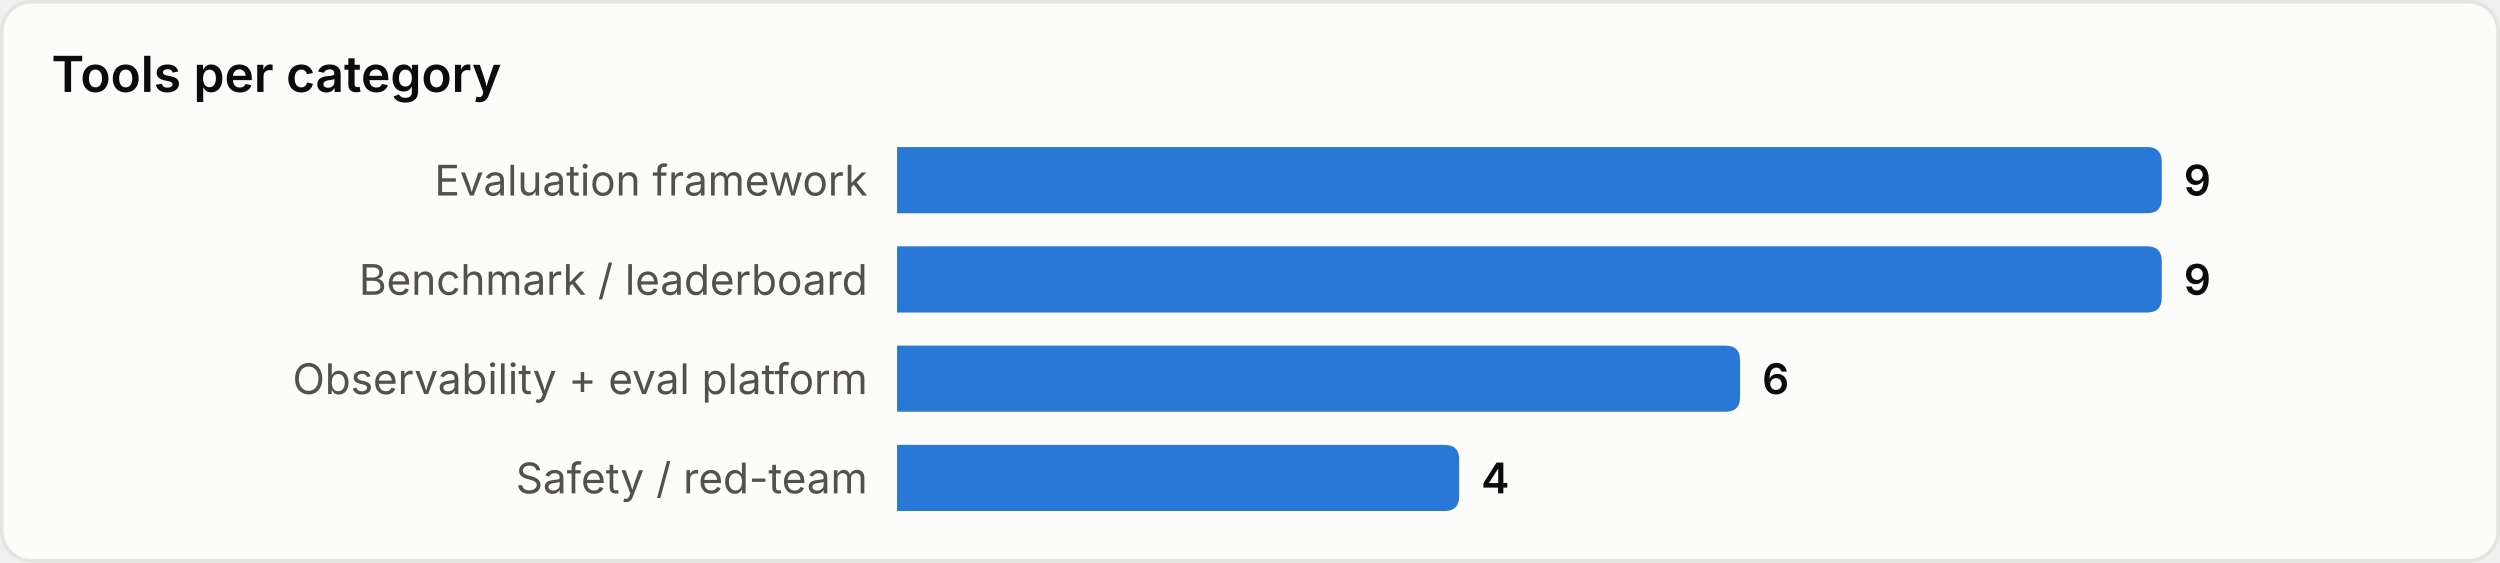
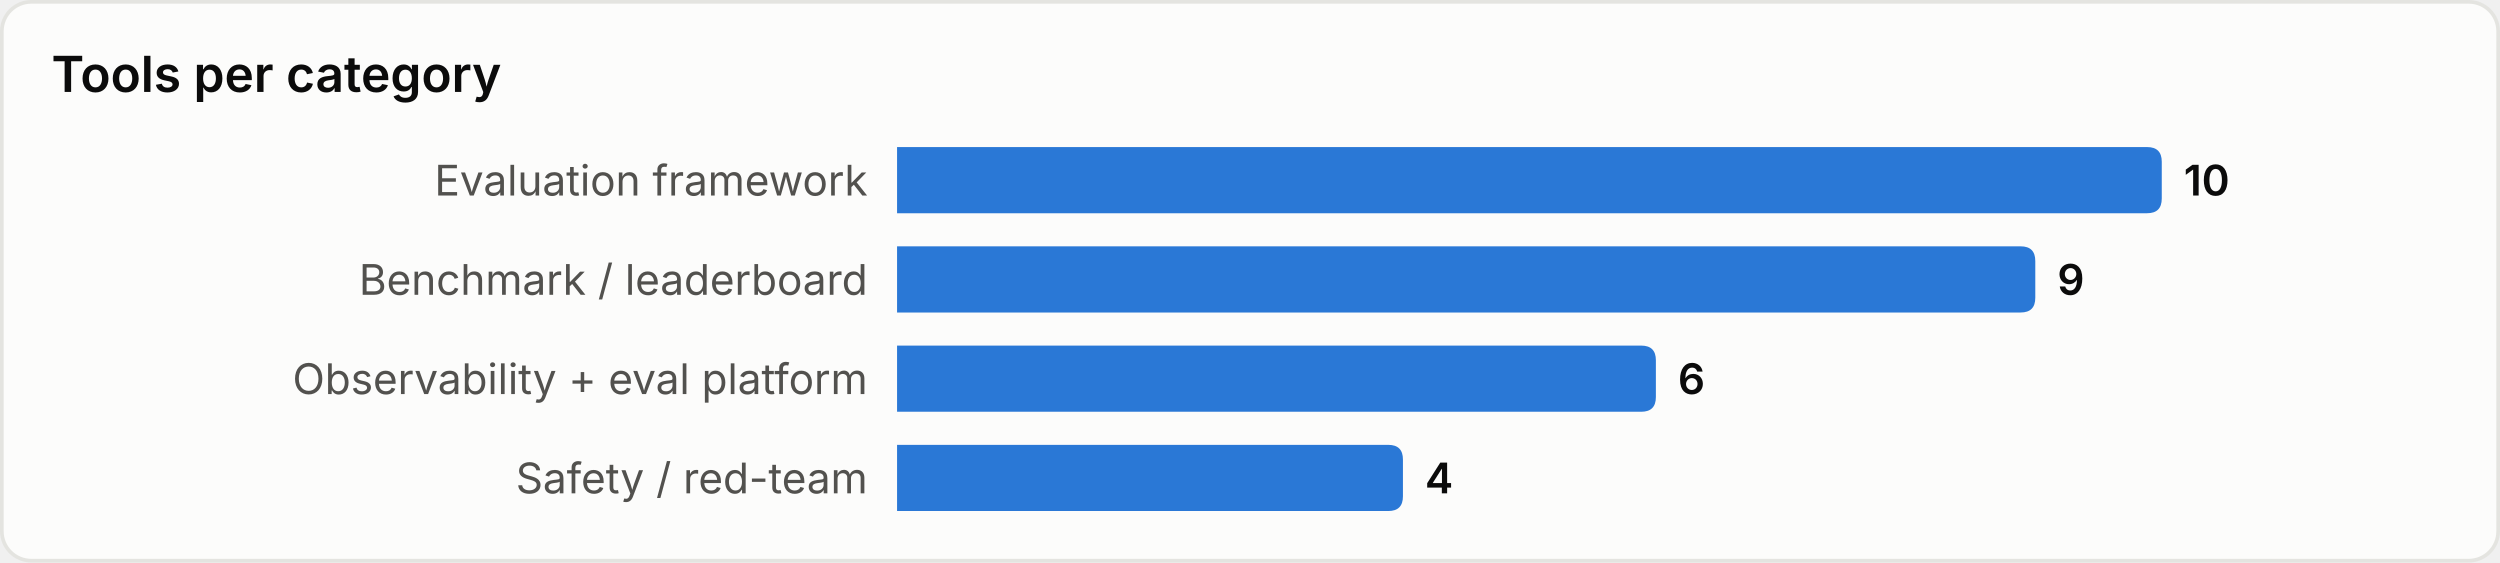
<svg xmlns="http://www.w3.org/2000/svg" width="680" height="153" viewBox="0 0 680 153" role="img" aria-label="Tools per category">
  <style>
text{font-family:system-ui,-apple-system,'Segoe UI',sans-serif}
.srf{fill:#fcfcfb;stroke:#e4e4e0}.ttl{fill:#0b0b0b;font-size:13.5px;font-weight:600}
.lbl{fill:#52514e;font-size:11.5px}.val{fill:#0b0b0b;font-size:11.5px;font-weight:600}
.bar{fill:#2a78d6}
@media(prefers-color-scheme:dark){
.srf{fill:#1a1a19;stroke:#33332f}.ttl{fill:#ffffff}
.lbl{fill:#c3c2b7}.val{fill:#ffffff}.bar{fill:#3987e5}
}
</style>
  <rect x="0.5" y="0.5" width="679" height="152" rx="8" class="srf" />
  <text x="14" y="25" class="ttl">Tools per category</text>
  <text x="236" y="49.0" class="lbl" text-anchor="end" dominant-baseline="central">Evaluation framework</text>
  <path d="M244,40 h340.0 q4,0 4,4 v10 q0,4 -4,4 h-340.0 z" class="bar" />
-   <text x="594.0" y="49.0" class="val" dominant-baseline="central">9</text>
+   <text x="594.0" y="49.0" class="val" dominant-baseline="central">10</text>
  <text x="236" y="76.0" class="lbl" text-anchor="end" dominant-baseline="central">Benchmark / leaderboard</text>
-   <path d="M244,67 h340.0 q4,0 4,4 v10 q0,4 -4,4 h-340.0 z" class="bar" />
-   <text x="594.0" y="76.0" class="val" dominant-baseline="central">9</text>
+   <path d="M244,67 h305.6 q4,0 4,4 v10 q0,4 -4,4 h-305.6 z" class="bar" />
+   <text x="559.6" y="76.0" class="val" dominant-baseline="central">9</text>
  <text x="236" y="103.0" class="lbl" text-anchor="end" dominant-baseline="central">Observability + eval platform</text>
-   <path d="M244,94 h225.3 q4,0 4,4 v10 q0,4 -4,4 h-225.3 z" class="bar" />
-   <text x="479.3" y="103.0" class="val" dominant-baseline="central">6</text>
+   <path d="M244,94 h202.4 q4,0 4,4 v10 q0,4 -4,4 h-202.4 z" class="bar" />
+   <text x="456.4" y="103.0" class="val" dominant-baseline="central">6</text>
  <text x="236" y="130.0" class="lbl" text-anchor="end" dominant-baseline="central">Safety / red-team</text>
-   <path d="M244,121 h148.9 q4,0 4,4 v10 q0,4 -4,4 h-148.9 z" class="bar" />
-   <text x="402.9" y="130.0" class="val" dominant-baseline="central">4</text>
+   <path d="M244,121 h133.6 q4,0 4,4 v10 q0,4 -4,4 h-133.6 z" class="bar" />
+   <text x="387.6" y="130.0" class="val" dominant-baseline="central">4</text>
</svg>
